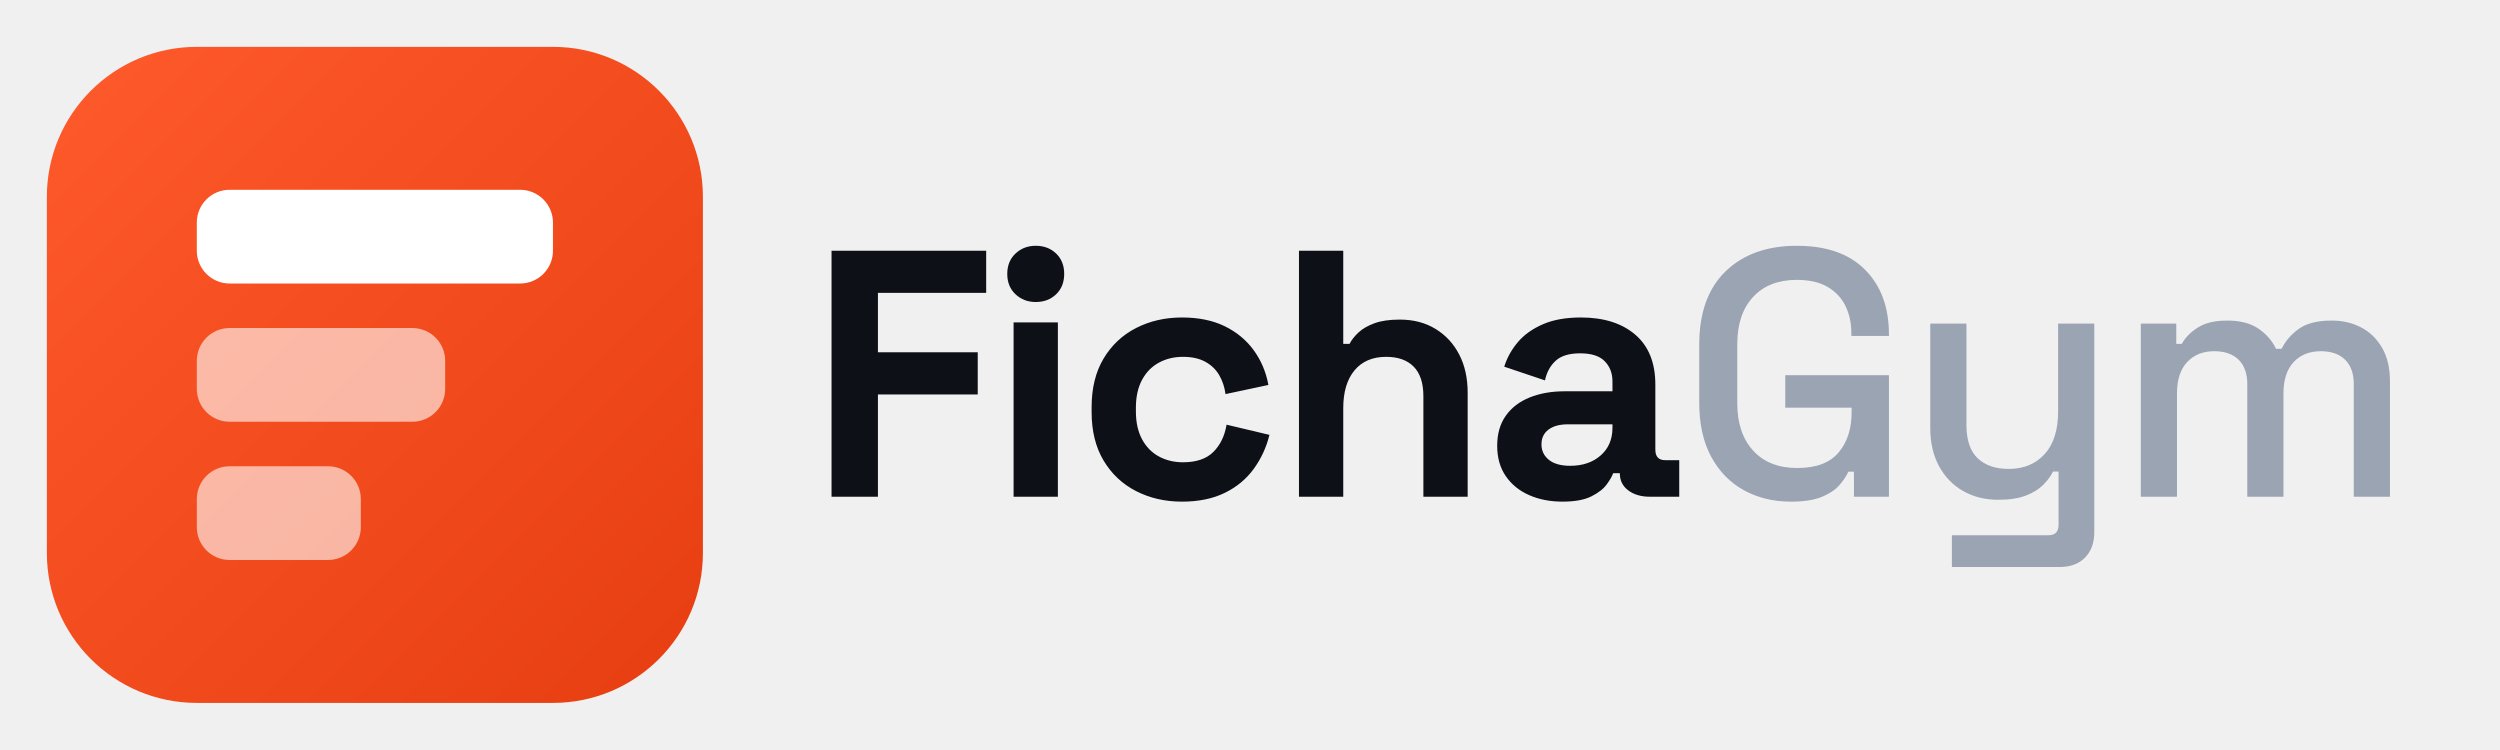
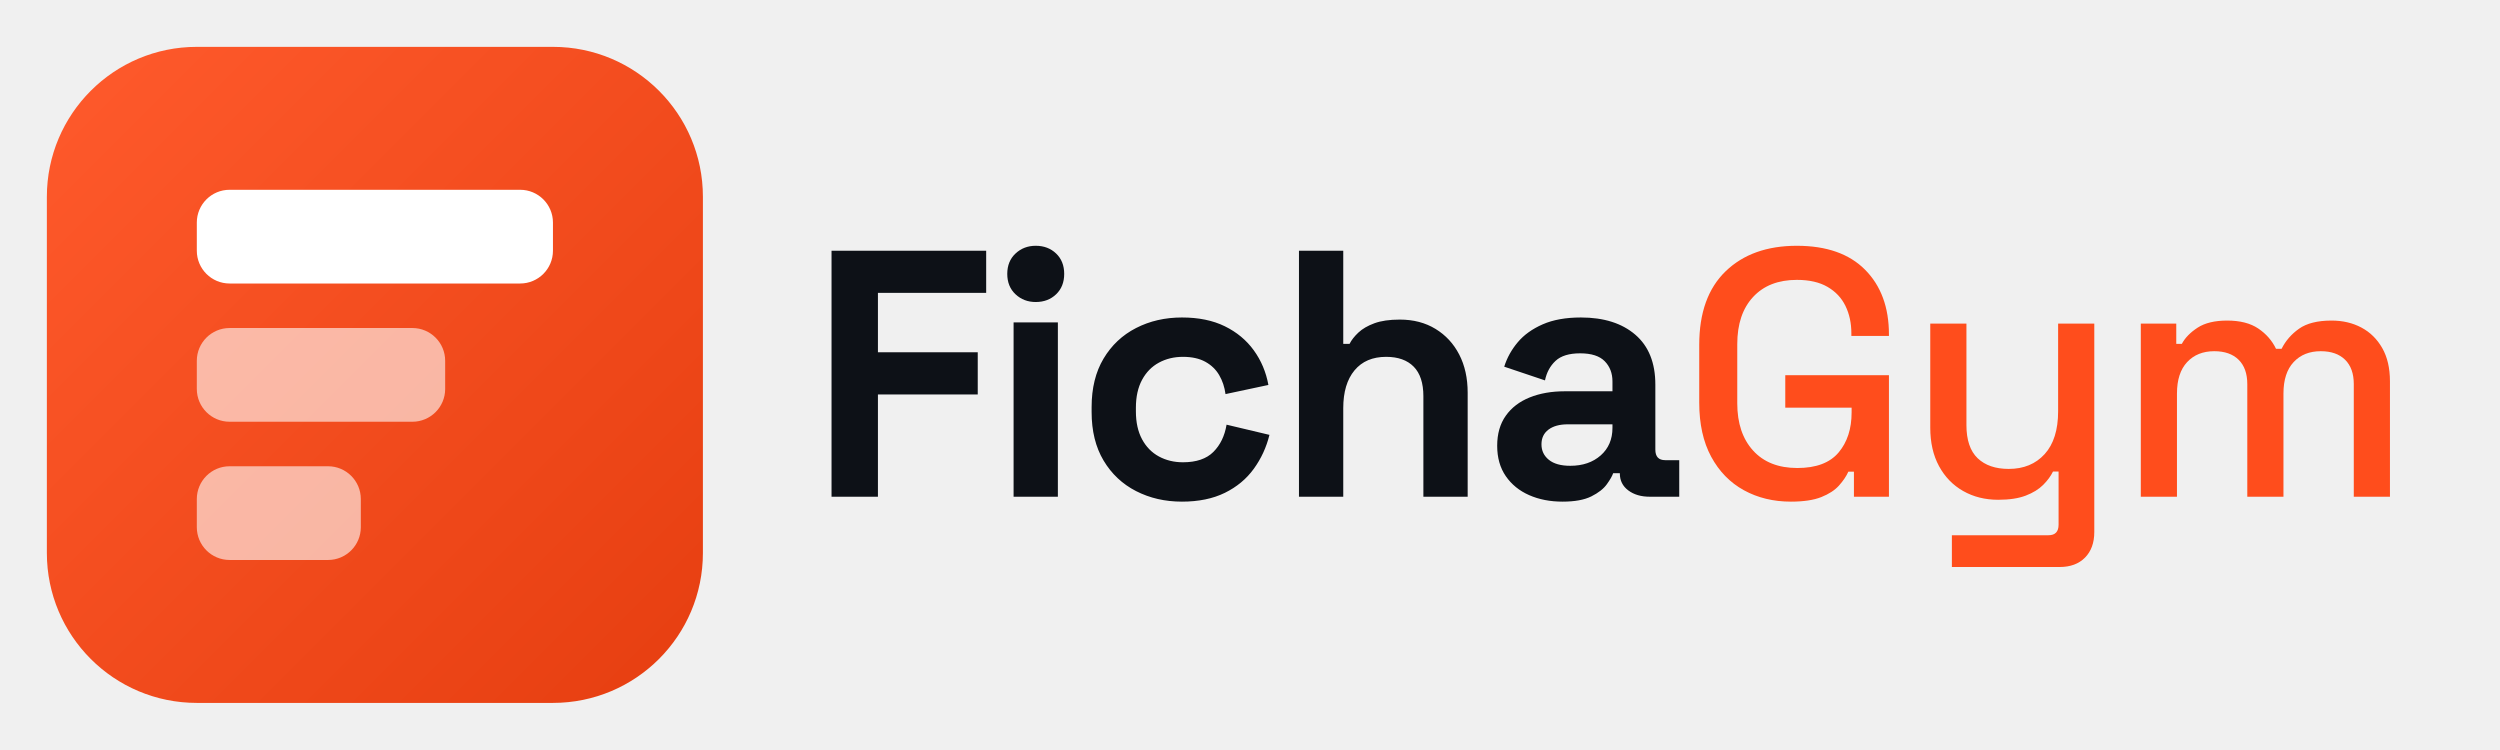
<svg xmlns="http://www.w3.org/2000/svg" width="1067" height="320" viewBox="0 0 1067 320">
  <defs>
    <linearGradient id="ignite" x1="0" y1="0" x2="280" y2="280" gradientUnits="userSpaceOnUse">
      <stop offset="0" stop-color="#FF5A2C" />
      <stop offset="1" stop-color="#E63E10" />
    </linearGradient>
  </defs>
  <g transform="translate(20,20)">
    <rect width="280" height="280" rx="64" fill="url(#ignite)" />
    <rect x="64" y="61" width="152" height="40" rx="14" fill="#FFFFFF" />
    <rect x="64" y="120" width="106" height="40" rx="14" fill="#FFFFFF" fill-opacity="0.6" />
    <rect x="64" y="179" width="70" height="40" rx="14" fill="#FFFFFF" fill-opacity="0.6" />
  </g>
  <path d="M354.9 212.0V107.0H420.9V125.0H374.7V150.35H417.3V168.35H374.7V212.0Z M432.6 212.0V137.6H451.5V212.0ZM442.05 128.9Q436.95 128.9 433.425 125.6Q429.9 122.3 429.9 116.9Q429.9 111.5 433.425 108.2Q436.95 104.9 442.05 104.9Q447.3 104.9 450.75 108.2Q454.2 111.5 454.2 116.9Q454.2 122.3 450.75 125.6Q447.3 128.9 442.05 128.9Z M504.45 214.1Q493.65 214.1 484.875 209.6Q476.1 205.1 471.0 196.55Q465.9 188.0 465.9 175.85V173.75Q465.9 161.6 471.0 153.05Q476.1 144.5 484.875 140.0Q493.65 135.5 504.45 135.5Q515.1 135.5 522.75 139.25Q530.4 143.0 535.125 149.525Q539.85 156.05 541.35 164.3L523.05 168.2Q522.45 163.7 520.35 160.1Q518.25 156.5 514.425 154.4Q510.6 152.3 504.9 152.3Q499.2 152.3 494.625 154.775Q490.05 157.25 487.425 162.125Q484.8 167.0 484.8 174.05V175.55Q484.8 182.6 487.425 187.475Q490.05 192.35 494.625 194.825Q499.2 197.3 504.9 197.3Q513.45 197.3 517.875 192.875Q522.3 188.45 523.5 181.25L541.8 185.6Q539.85 193.55 535.125 200.075Q530.4 206.6 522.75 210.35Q515.1 214.1 504.45 214.1Z M554.4 212.0V107.0H573.3V146.75H576.0Q577.2 144.35 579.75 141.95Q582.3 139.55 586.575 137.975Q590.85 136.4 597.45 136.4Q606.15 136.4 612.675 140.375Q619.2 144.35 622.8 151.325Q626.4 158.3 626.4 167.6V212.0H607.5V169.1Q607.5 160.7 603.375 156.5Q599.25 152.3 591.6 152.3Q582.9 152.3 578.1 158.075Q573.3 163.85 573.3 174.2V212.0Z M666.9 214.1Q658.95 214.1 652.65 211.325Q646.35 208.55 642.675 203.225Q639.0 197.9 639.0 190.25Q639.0 182.6 642.675 177.425Q646.35 172.25 652.875 169.625Q659.4 167.0 667.8 167.0H688.2V162.8Q688.2 157.55 684.9 154.175Q681.6 150.8 674.4 150.8Q667.35 150.8 663.9 154.025Q660.45 157.25 659.4 162.35L642.0 156.5Q643.8 150.8 647.775 146.075Q651.75 141.35 658.425 138.425Q665.1 135.5 674.7 135.5Q689.4 135.5 697.95 142.85Q706.5 150.2 706.5 164.15V191.9Q706.5 196.4 710.7 196.4H716.7V212.0H704.1Q698.55 212.0 694.95 209.3Q691.35 206.6 691.35 202.1V201.95H688.5Q687.9 203.75 685.8 206.675Q683.7 209.6 679.2 211.85Q674.7 214.1 666.9 214.1ZM670.2 198.8Q678.15 198.8 683.175 194.375Q688.2 189.95 688.2 182.6V181.1H669.15Q663.9 181.1 660.9 183.35Q657.9 185.6 657.9 189.65Q657.9 193.7 661.05 196.25Q664.2 198.8 670.2 198.8Z" fill="#0D1117" />
-   <path d="M764.355 214.1Q753.135 214.1 744.281 209.225Q735.427 204.35 730.331 194.923Q725.235 185.495 725.235 171.838V147.162Q725.235 126.65 736.504 115.775Q747.772 104.9 766.905 104.9Q785.888 104.9 796.043 115.149Q806.198 125.398 806.198 142.738V143.39H790.162V142.243Q790.162 135.748 787.654 130.591Q785.145 125.435 779.996 122.443Q774.847 119.45 766.905 119.45Q754.988 119.45 748.226 126.74Q741.465 134.03 741.465 146.862V172.138Q741.465 184.872 748.226 192.309Q754.988 199.745 767.1 199.745Q779.107 199.745 784.687 193.152Q790.267 186.56 790.267 176.023V173.998H761.955V160.137H806.198V212.0H791.257V201.32H788.872Q787.56 204.238 784.894 207.219Q782.227 210.2 777.341 212.15Q772.455 214.1 764.355 214.1Z M833.062 242.0V228.44H874.297Q878.602 228.44 878.602 223.94V201.253H876.217Q874.807 204.17 872.021 206.956Q869.235 209.743 864.596 211.524Q859.957 213.305 852.84 213.305Q844.455 213.305 837.877 209.566Q831.3 205.827 827.569 198.935Q823.837 192.042 823.837 182.577V138.125H839.273V181.392Q839.273 191 844.054 195.567Q848.835 200.135 857.325 200.135Q866.917 200.135 872.662 193.809Q878.407 187.482 878.407 175.505V138.125H893.843V227.09Q893.843 233.952 889.894 237.976Q885.945 242.0 879.022 242.0Z M913.695 212.0V138.125H928.83V146.75H931.215Q933.27 142.895 937.928 139.857Q942.585 136.82 950.565 136.82Q958.83 136.82 963.866 140.236Q968.903 143.652 971.4 148.865H973.785Q976.335 143.75 981.248 140.285Q986.16 136.82 995.13 136.82Q1002.24 136.82 1007.839 139.797Q1013.438 142.775 1016.734 148.542Q1020.03 154.31 1020.03 162.733V212.0H1004.595V163.925Q1004.595 157.198 1000.894 153.545Q997.192 149.893 990.495 149.893Q983.257 149.893 978.919 154.543Q974.58 159.193 974.58 167.945V212.0H959.145V163.925Q959.145 157.198 955.444 153.545Q951.742 149.893 945.045 149.893Q937.808 149.893 933.469 154.543Q929.13 159.193 929.13 167.945V212.0Z" fill="#9AA4B2" />
+   <path d="M764.355 214.1Q753.135 214.1 744.281 209.225Q735.427 204.35 730.331 194.923Q725.235 185.495 725.235 171.838V147.162Q725.235 126.65 736.504 115.775Q747.772 104.9 766.905 104.9Q785.888 104.9 796.043 115.149Q806.198 125.398 806.198 142.738V143.39H790.162V142.243Q790.162 135.748 787.654 130.591Q785.145 125.435 779.996 122.443Q774.847 119.45 766.905 119.45Q754.988 119.45 748.226 126.74Q741.465 134.03 741.465 146.862V172.138Q741.465 184.872 748.226 192.309Q754.988 199.745 767.1 199.745Q779.107 199.745 784.687 193.152Q790.267 186.56 790.267 176.023V173.998H761.955V160.137H806.198V212.0H791.257V201.32H788.872Q787.56 204.238 784.894 207.219Q782.227 210.2 777.341 212.15Q772.455 214.1 764.355 214.1Z M833.062 242.0V228.44H874.297Q878.602 228.44 878.602 223.94V201.253H876.217Q874.807 204.17 872.021 206.956Q869.235 209.743 864.596 211.524Q859.957 213.305 852.84 213.305Q844.455 213.305 837.877 209.566Q831.3 205.827 827.569 198.935Q823.837 192.042 823.837 182.577V138.125H839.273V181.392Q839.273 191 844.054 195.567Q848.835 200.135 857.325 200.135Q866.917 200.135 872.662 193.809Q878.407 187.482 878.407 175.505V138.125H893.843V227.09Q893.843 233.952 889.894 237.976Q885.945 242.0 879.022 242.0Z M913.695 212.0V138.125H928.83V146.75H931.215Q933.27 142.895 937.928 139.857Q942.585 136.82 950.565 136.82Q958.83 136.82 963.866 140.236Q968.903 143.652 971.4 148.865H973.785Q976.335 143.75 981.248 140.285Q986.16 136.82 995.13 136.82Q1002.24 136.82 1007.839 139.797Q1013.438 142.775 1016.734 148.542Q1020.03 154.31 1020.03 162.733V212.0H1004.595V163.925Q1004.595 157.198 1000.894 153.545Q997.192 149.893 990.495 149.893Q983.257 149.893 978.919 154.543Q974.58 159.193 974.58 167.945V212.0H959.145V163.925Q959.145 157.198 955.444 153.545Q951.742 149.893 945.045 149.893Q937.808 149.893 933.469 154.543Q929.13 159.193 929.13 167.945V212.0Z" fill="#FF4D1C" />
</svg>
